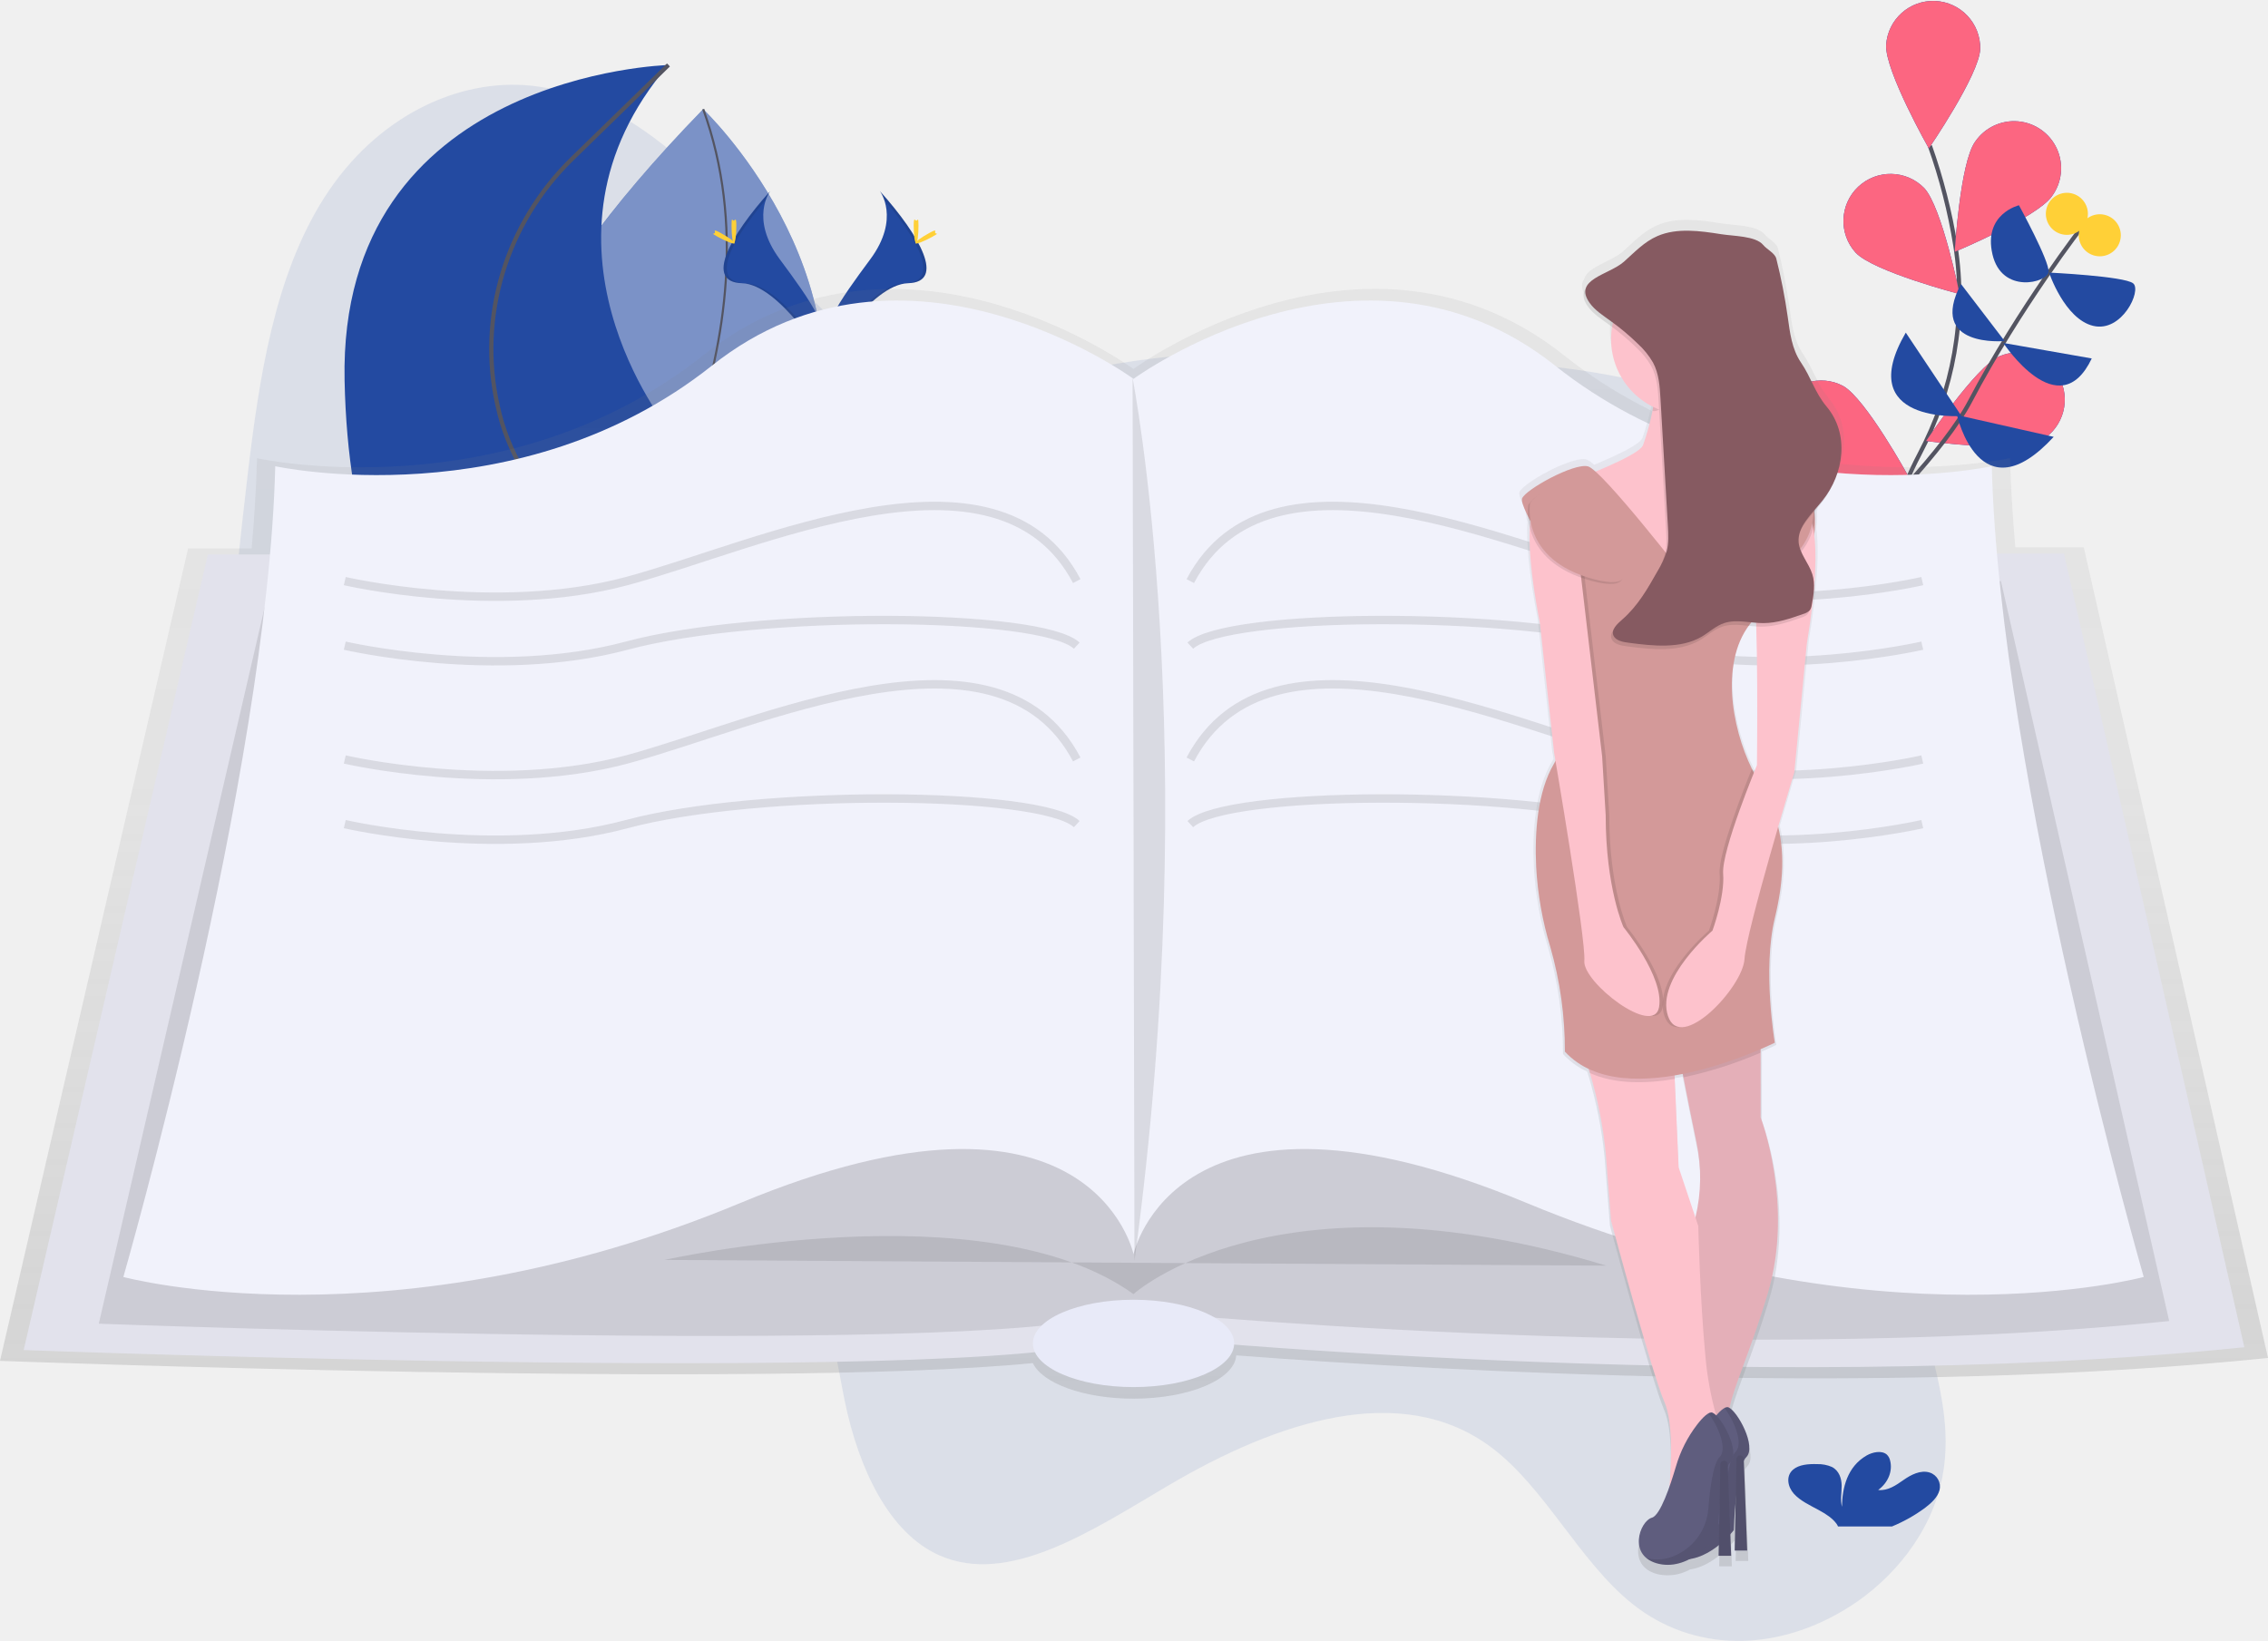
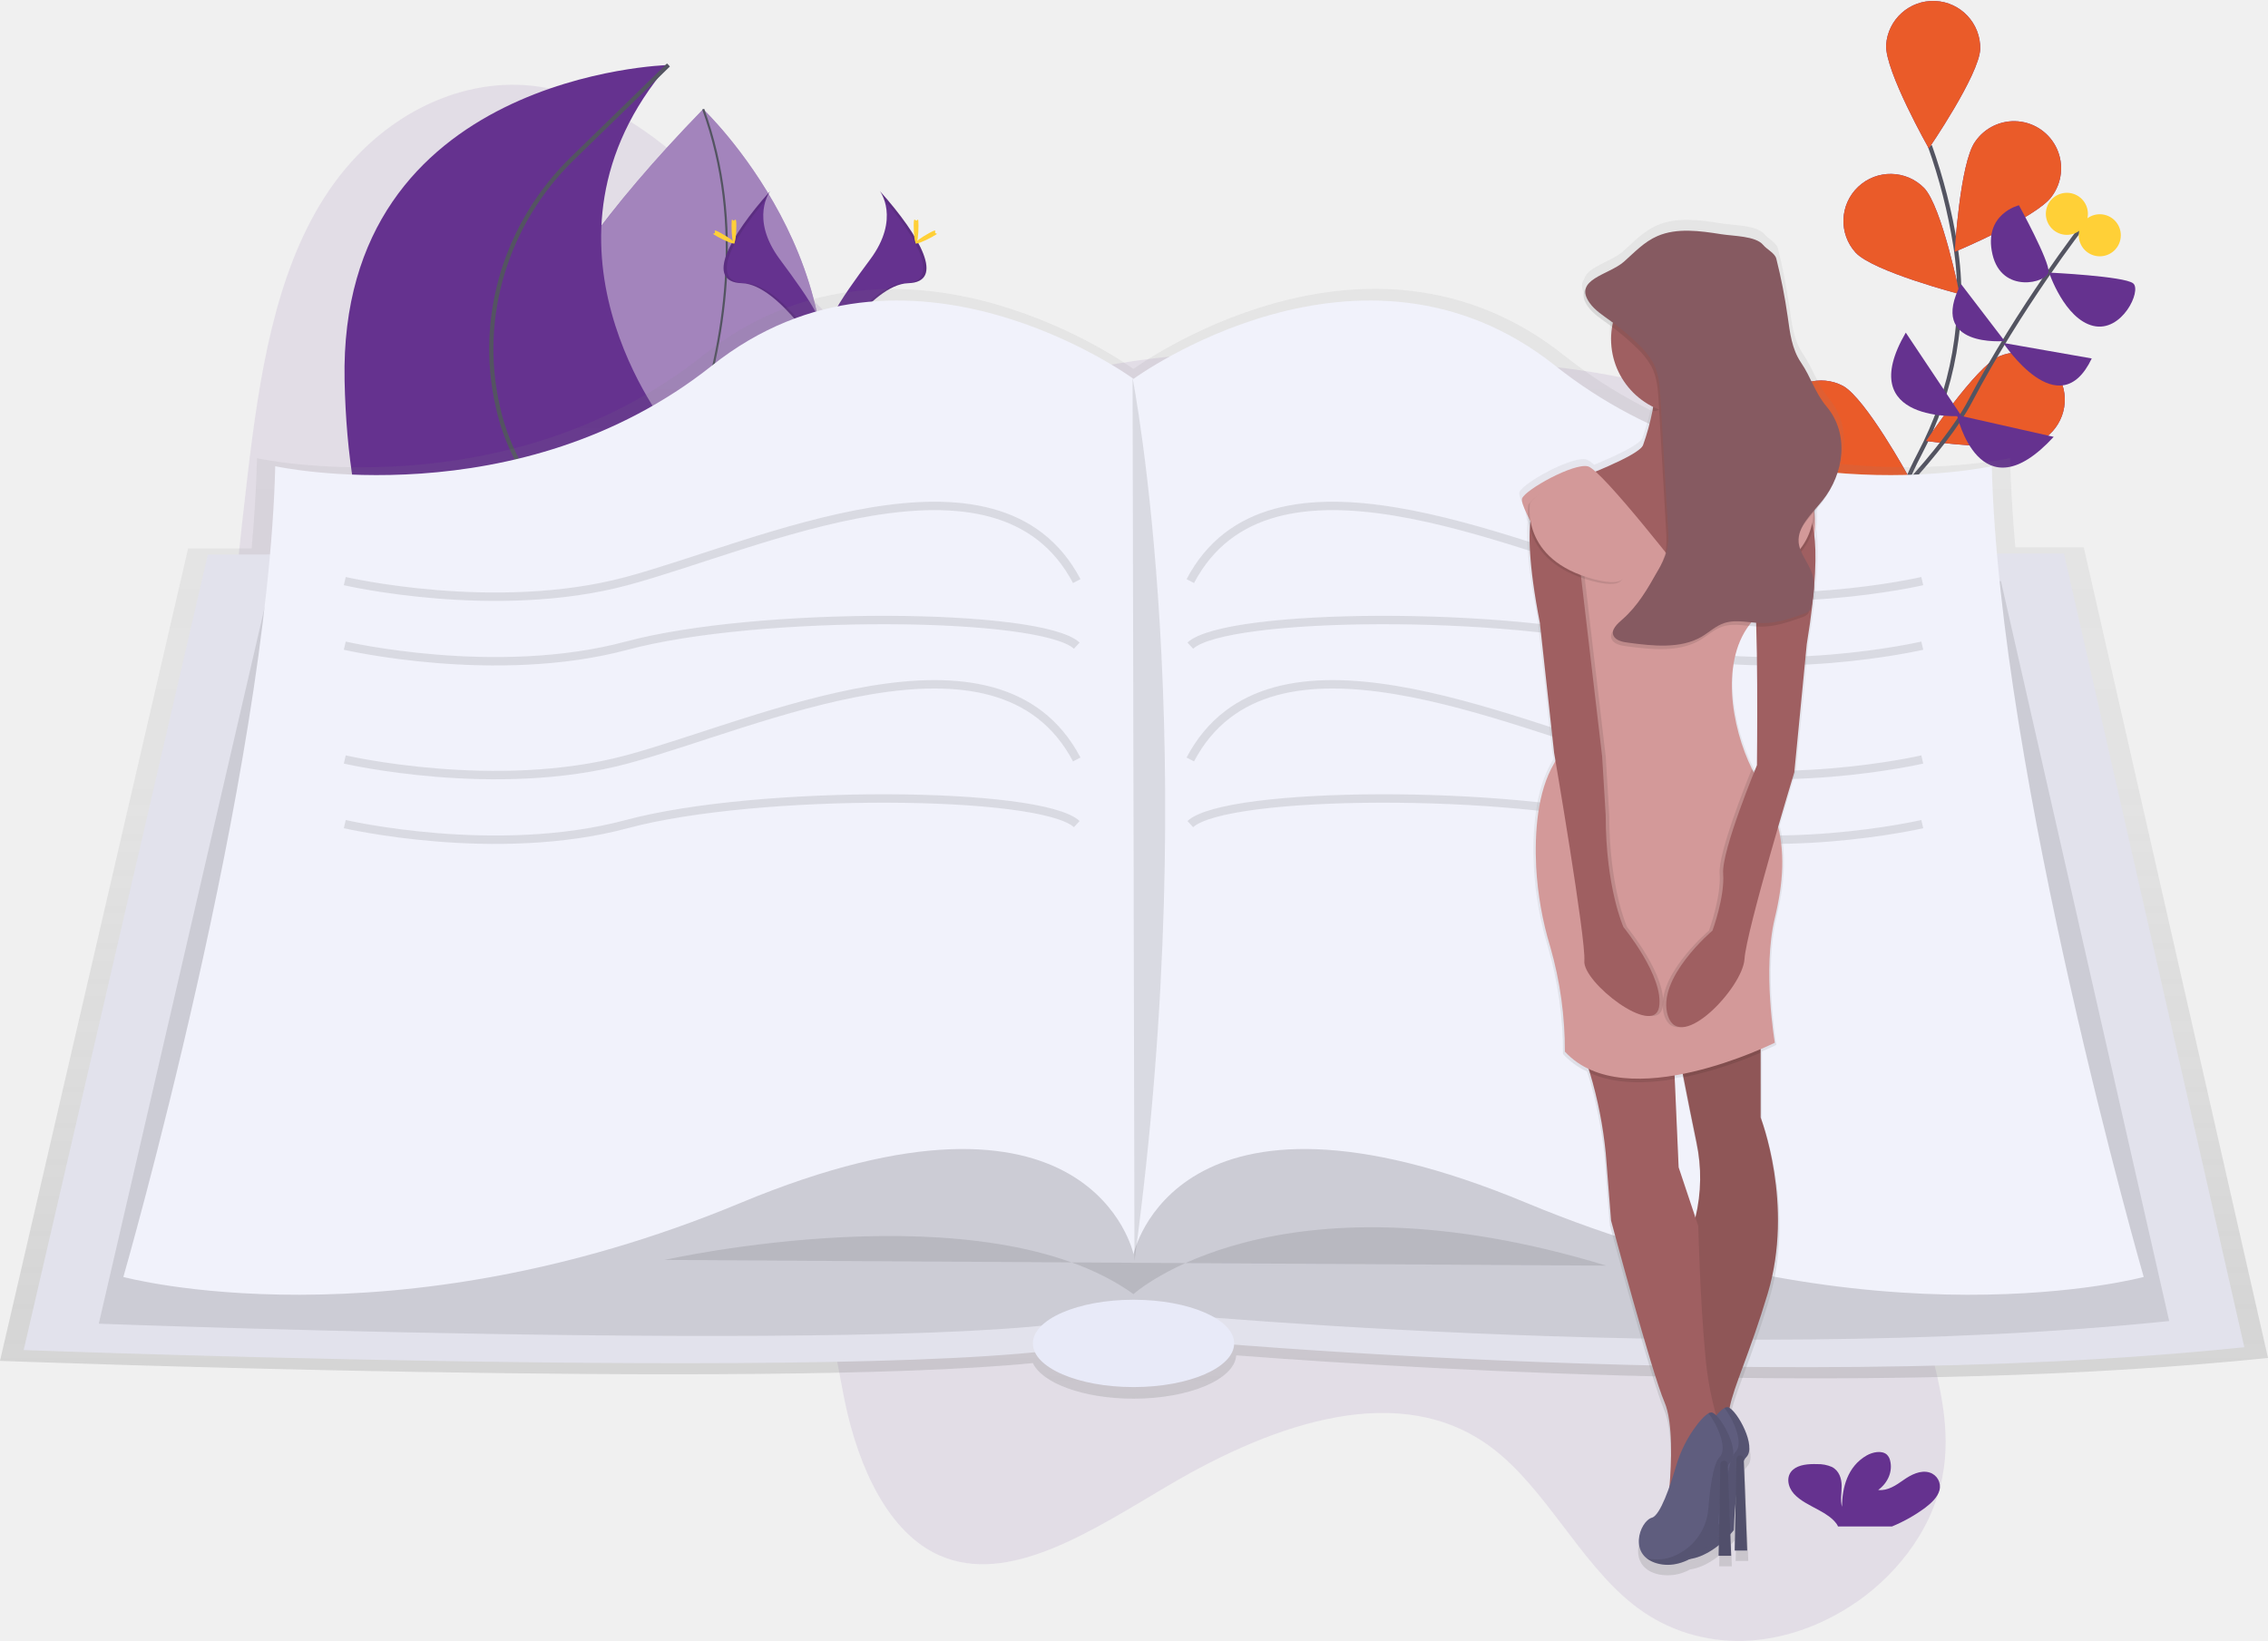
<svg xmlns="http://www.w3.org/2000/svg" xmlns:xlink="http://www.w3.org/1999/xlink" id="8d45fc85-8f50-4d13-8ede-4efe67a9dde5" data-name="Layer 1" width="1078.5" height="780.36" viewBox="0 0 1078.5 780.36">
  <defs>
    <linearGradient id="cb20406f-0184-40ae-b4eb-eddd07e14298" x1="600" y1="724.97" x2="600" y2="197.23" gradientUnits="userSpaceOnUse">
      <stop offset="0" stop-color="gray" stop-opacity="0.25" />
      <stop offset="0.54" stop-color="gray" stop-opacity="0.12" />
      <stop offset="1" stop-color="gray" stop-opacity="0.1" />
    </linearGradient>
    <linearGradient id="bd5348f2-d6e7-4b10-83c1-a84cbaf770d6" x1="906.56" y1="809.07" x2="906.56" y2="164.43" gradientTransform="matrix(-1, 0, 0, 1, 1767, 0)" xlink:href="#cb20406f-0184-40ae-b4eb-eddd07e14298" />
  </defs>
-   <path d="M991.68,507.48C957.58,563.25,963.61,639,978.22,698.73c4.89,20,10.54,41.09,6.19,63.5-5.32,27.4-24.38,49-43.63,61.36-35.1,22.55-75.06,22.09-104-1.19-25.05-20.12-41.45-55.32-67-74.35-42.81-31.85-101.77-12.18-153.06,18-36.29,21.34-76.23,48.35-109.6,33.3-23.48-10.59-38-40.69-44.73-73.49-3.24-15.83-5.16-33.13-12.69-45.18-4.48-7.16-10.66-11.94-17.07-15.85-58.51-35.67-138-5.3-194.39-45.73-38.09-27.31-59.58-83.94-66.45-144.57S171,348.95,178.58,285c5.42-45.44,12.7-94.1,36.34-131.15,25-39.19,64.24-56.81,98.26-53.3s63.48,25.34,88.84,52c31.7,33.32,60.22,75.93,101.38,86.54,28,7.23,58.72-1.41,88.55-6.35,49.87-8.26,99-6.16,147.76-3.35,46.69,2.69,93.67,6.11,137.12,22.63,30.75,11.69,54.28,36.2,82.95,52.08,18.69,10.35,39.82,11.58,57.22,25.42,21.43,17,39.9,48.6,31.12,88.61C1039.77,456.18,1009.77,477.89,991.68,507.48Z" transform="translate(-60.75 -59.82)" fill="#234aa1" opacity="0.1" />
-   <path d="M355.05,337.12s-147.14-32.9,40.08-225.39c0,0,80.7,76.49,51.1,171.57-11.9,38.23-50.2,61.83-89,54.27Z" transform="translate(-60.75 -59.82)" fill="#234aa1" />
+   <path d="M991.68,507.48C957.58,563.25,963.61,639,978.22,698.73c4.89,20,10.54,41.09,6.19,63.5-5.32,27.4-24.38,49-43.63,61.36-35.1,22.55-75.06,22.09-104-1.19-25.05-20.12-41.45-55.32-67-74.35-42.81-31.85-101.77-12.18-153.06,18-36.29,21.34-76.23,48.35-109.6,33.3-23.48-10.59-38-40.69-44.73-73.49-3.24-15.83-5.16-33.13-12.69-45.18-4.48-7.16-10.66-11.94-17.07-15.85-58.51-35.67-138-5.3-194.39-45.73-38.09-27.31-59.58-83.94-66.45-144.57S171,348.95,178.58,285c5.42-45.44,12.7-94.1,36.34-131.15,25-39.19,64.24-56.81,98.26-53.3s63.48,25.34,88.84,52c31.7,33.32,60.22,75.93,101.38,86.54,28,7.23,58.72-1.41,88.55-6.35,49.87-8.26,99-6.16,147.76-3.35,46.69,2.69,93.67,6.11,137.12,22.63,30.75,11.69,54.28,36.2,82.95,52.08,18.69,10.35,39.82,11.58,57.22,25.42,21.43,17,39.9,48.6,31.12,88.61C1039.77,456.18,1009.77,477.89,991.68,507.48Z" transform="translate(-60.75 -59.82)" fill="#65328f" opacity="0.1" />
+   <path d="M355.05,337.12s-147.14-32.9,40.08-225.39c0,0,80.7,76.49,51.1,171.57-11.9,38.23-50.2,61.83-89,54.27Z" transform="translate(-60.75 -59.82)" fill="#65328f" />
  <path d="M355.05,337.12c-3.23-.72-144-36.15,40.08-225.39,0,0,80.7,76.49,51.1,171.57-11.9,38.23-50.2,61.83-89,54.27Z" transform="translate(-60.75 -59.82)" fill="#fff" opacity="0.4" />
  <path d="M357,338.22s77.72-117.08,38.15-226.48" transform="translate(-60.75 -59.82)" fill="none" stroke="#535461" stroke-miterlimit="10" />
  <path d="M960.36,450.81S935,348.7,973.43,276c16.14-30.51,22.55-65.27,17.16-99.36a268.09,268.09,0,0,0-12.14-47.5" transform="translate(-60.75 -59.82)" fill="none" stroke="#535461" stroke-miterlimit="10" stroke-width="2" />
-   <path d="M1002.4,83.18c-.53,12.36-24.44,47.23-24.44,47.23s-20.84-36.79-20.31-49.15a22.4,22.4,0,0,1,44.75,1.92Z" transform="translate(-60.75 -59.82)" fill="#234aa1" />
-   <path d="M1036.46,153.21c-7.16,10.09-46.19,26.37-46.19,26.37s2.5-42.21,9.66-52.3a22.4,22.4,0,1,1,36.52,25.93Z" transform="translate(-60.75 -59.82)" fill="#234aa1" />
-   <path d="M1029.83,270.11c-11.27,5.09-53.18-.55-53.18-.55s23.47-35.17,34.74-40.27a22.4,22.4,0,0,1,18.44,40.82Z" transform="translate(-60.75 -59.82)" fill="#234aa1" />
-   <path d="M1004.9,357.43c-10.25,6.92-52.51,8.44-52.51,8.44s17.19-38.63,27.44-45.56a22.4,22.4,0,0,1,25.07,37.12Z" transform="translate(-60.75 -59.82)" fill="#234aa1" />
-   <path d="M943.19,180c8.49,9,49.41,19.68,49.41,19.68s-8.36-41.45-16.85-50.44A22.4,22.4,0,0,0,943.19,180Z" transform="translate(-60.75 -59.82)" fill="#234aa1" />
-   <path d="M915.33,282.45c10.8,6,53,4,53,4S948,249.39,937.19,243.36a22.4,22.4,0,0,0-21.86,39.09Z" transform="translate(-60.75 -59.82)" fill="#234aa1" />
-   <path d="M901.92,385.78c9.62,7.77,51.59,12.9,51.59,12.9s-13.82-40-23.44-47.74a22.4,22.4,0,0,0-28.15,34.84Z" transform="translate(-60.75 -59.82)" fill="#234aa1" />
-   <path d="M1002.4,83.18c-.53,12.36-24.44,47.23-24.44,47.23s-20.84-36.79-20.31-49.15a22.4,22.4,0,0,1,44.75,1.92Z" transform="translate(-60.75 -59.82)" fill="#fc6681" />
-   <path d="M1036.46,153.21c-7.16,10.09-46.19,26.37-46.19,26.37s2.5-42.21,9.66-52.3a22.4,22.4,0,1,1,36.52,25.93Z" transform="translate(-60.75 -59.82)" fill="#fc6681" />
-   <path d="M1029.83,270.11c-11.27,5.09-53.18-.55-53.18-.55s23.47-35.17,34.74-40.27a22.4,22.4,0,0,1,18.44,40.82Z" transform="translate(-60.75 -59.82)" fill="#fc6681" />
-   <path d="M1004.9,357.43c-10.25,6.92-52.51,8.44-52.51,8.44s17.19-38.63,27.44-45.56a22.4,22.4,0,0,1,25.07,37.12Z" transform="translate(-60.75 -59.82)" fill="#fc6681" />
-   <path d="M943.19,180c8.49,9,49.41,19.68,49.41,19.68s-8.36-41.45-16.85-50.44A22.4,22.4,0,0,0,943.19,180Z" transform="translate(-60.75 -59.82)" fill="#fc6681" />
-   <path d="M915.33,282.45c10.8,6,53,4,53,4S948,249.39,937.19,243.36a22.4,22.4,0,0,0-21.86,39.09Z" transform="translate(-60.75 -59.82)" fill="#fc6681" />
-   <path d="M901.92,385.78c9.62,7.77,51.59,12.9,51.59,12.9s-13.82-40-23.44-47.74a22.4,22.4,0,0,0-28.15,34.84Z" transform="translate(-60.75 -59.82)" fill="#fc6681" />
+   <path d="M1002.4,83.18c-.53,12.36-24.44,47.23-24.44,47.23s-20.84-36.79-20.31-49.15a22.4,22.4,0,0,1,44.75,1.92Z" transform="translate(-60.75 -59.82)" fill="#65328f" />
+   <path d="M1036.46,153.21c-7.16,10.09-46.19,26.37-46.19,26.37s2.5-42.21,9.66-52.3a22.4,22.4,0,1,1,36.52,25.93Z" transform="translate(-60.75 -59.82)" fill="#65328f" />
+   <path d="M1029.83,270.11c-11.27,5.09-53.18-.55-53.18-.55s23.47-35.17,34.74-40.27a22.4,22.4,0,0,1,18.44,40.82Z" transform="translate(-60.75 -59.82)" fill="#65328f" />
+   <path d="M1004.9,357.43c-10.25,6.92-52.51,8.44-52.51,8.44s17.19-38.63,27.44-45.56a22.4,22.4,0,0,1,25.07,37.12Z" transform="translate(-60.75 -59.82)" fill="#65328f" />
+   <path d="M943.19,180c8.49,9,49.41,19.68,49.41,19.68s-8.36-41.45-16.85-50.44A22.4,22.4,0,0,0,943.19,180Z" transform="translate(-60.75 -59.82)" fill="#65328f" />
+   <path d="M915.33,282.45c10.8,6,53,4,53,4S948,249.39,937.19,243.36a22.4,22.4,0,0,0-21.86,39.09Z" transform="translate(-60.75 -59.82)" fill="#65328f" />
+   <path d="M901.92,385.78c9.62,7.77,51.59,12.9,51.59,12.9s-13.82-40-23.44-47.74a22.4,22.4,0,0,0-28.15,34.84Z" transform="translate(-60.75 -59.82)" fill="#65328f" />
+   <path d="M1002.4,83.18c-.53,12.36-24.44,47.23-24.44,47.23s-20.84-36.79-20.31-49.15a22.4,22.4,0,0,1,44.75,1.92Z" transform="translate(-60.75 -59.82)" fill="#ea5b29" />
+   <path d="M1036.46,153.21c-7.16,10.09-46.19,26.37-46.19,26.37s2.5-42.21,9.66-52.3a22.4,22.4,0,1,1,36.52,25.93Z" transform="translate(-60.75 -59.82)" fill="#ea5b29" />
+   <path d="M1029.83,270.11c-11.27,5.09-53.18-.55-53.18-.55s23.47-35.17,34.74-40.27a22.4,22.4,0,0,1,18.44,40.82Z" transform="translate(-60.75 -59.82)" fill="#ea5b29" />
+   <path d="M1004.9,357.43c-10.25,6.92-52.51,8.44-52.51,8.44s17.19-38.63,27.44-45.56a22.4,22.4,0,0,1,25.07,37.12Z" transform="translate(-60.75 -59.82)" fill="#ea5b29" />
+   <path d="M943.19,180c8.49,9,49.41,19.68,49.41,19.68s-8.36-41.45-16.85-50.44A22.4,22.4,0,0,0,943.19,180Z" transform="translate(-60.75 -59.82)" fill="#ea5b29" />
+   <path d="M915.33,282.45c10.8,6,53,4,53,4S948,249.39,937.19,243.36a22.4,22.4,0,0,0-21.86,39.09Z" transform="translate(-60.75 -59.82)" fill="#ea5b29" />
+   <path d="M901.92,385.78c9.62,7.77,51.59,12.9,51.59,12.9s-13.82-40-23.44-47.74a22.4,22.4,0,0,0-28.15,34.84Z" transform="translate(-60.75 -59.82)" fill="#ea5b29" />
  <path d="M867.52,384.86s106.36-89.13,130-134.08,53.77-83.67,53.77-83.67" transform="translate(-60.75 -59.82)" fill="none" stroke="#535461" stroke-miterlimit="10" stroke-width="2" />
-   <path d="M1037.34,267.57l-46-10.38S1002.18,305.73,1037.34,267.57Z" transform="translate(-60.75 -59.82)" fill="#234aa1" />
-   <path d="M967,218l26.48,39.66S941.74,261.42,967,218Z" transform="translate(-60.75 -59.82)" fill="#234aa1" />
-   <path d="M1055.44,230.29l-42.06-7.38S1039.81,263.1,1055.44,230.29Z" transform="translate(-60.75 -59.82)" fill="#234aa1" />
-   <path d="M993.24,194.86,1014,222S977.25,225.46,993.24,194.86Z" transform="translate(-60.75 -59.82)" fill="#234aa1" />
-   <path d="M1035.14,189.45s35.85,1.71,40,5.13-5.34,23.48-19,20.21S1035.14,189.45,1035.14,189.45Z" transform="translate(-60.75 -59.82)" fill="#234aa1" />
-   <path d="M1020.82,157.44s14.63,26.66,14.08,31.73-22.29,10.77-26.69-8.45S1020.82,157.44,1020.82,157.44Z" transform="translate(-60.75 -59.82)" fill="#234aa1" />
+   <path d="M1037.34,267.57l-46-10.38S1002.18,305.73,1037.34,267.57Z" transform="translate(-60.75 -59.82)" fill="#65328f" />
+   <path d="M967,218l26.48,39.66S941.74,261.42,967,218Z" transform="translate(-60.75 -59.82)" fill="#65328f" />
+   <path d="M1055.44,230.29l-42.06-7.38S1039.81,263.1,1055.44,230.29Z" transform="translate(-60.75 -59.82)" fill="#65328f" />
+   <path d="M993.24,194.86,1014,222S977.25,225.46,993.24,194.86Z" transform="translate(-60.75 -59.82)" fill="#65328f" />
+   <path d="M1035.14,189.45s35.85,1.71,40,5.13-5.34,23.48-19,20.21S1035.14,189.45,1035.14,189.45Z" transform="translate(-60.75 -59.82)" fill="#65328f" />
+   <path d="M1020.82,157.44s14.63,26.66,14.08,31.73-22.29,10.77-26.69-8.45S1020.82,157.44,1020.82,157.44Z" transform="translate(-60.75 -59.82)" fill="#65328f" />
  <circle cx="1059.3" cy="171.73" r="10" transform="translate(515.02 1069.93) rotate(-72.43)" fill="#ffd037" />
  <circle cx="1043.65" cy="161.53" r="10" transform="translate(513.82 1047.89) rotate(-72.43)" fill="#ffd037" />
-   <path d="M389.61,407.74s43-32-11-144c0,0-72-89,0-173,0,0-157,4-154,150s78.5,167,78.5,167Z" transform="translate(-60.75 -59.82)" fill="#234aa1" />
+   <path d="M389.61,407.74s43-32-11-144c0,0-72-89,0-173,0,0-157,4-154,150s78.5,167,78.5,167Z" transform="translate(-60.75 -59.82)" fill="#65328f" />
  <path d="M349.45,407.74s-10.83-77-39.83-124A100.81,100.81,0,0,1,297.43,253c-9.69-42.63,4.13-87.21,35.44-117.72l45.75-44.57" transform="translate(-60.75 -59.82)" fill="none" stroke="#535461" stroke-miterlimit="10" stroke-width="2" />
-   <path d="M479.16,150.69s9.88,12.92-4.56,32.42-26.34,36-21.53,48.12c0,0,21.78-36.22,39.51-36.73S498.66,172.47,479.16,150.69Z" transform="translate(-60.75 -59.82)" fill="#234aa1" />
+   <path d="M479.16,150.69s9.88,12.92-4.56,32.42-26.34,36-21.53,48.12c0,0,21.78-36.22,39.51-36.73S498.66,172.47,479.16,150.69Z" transform="translate(-60.75 -59.82)" fill="#65328f" />
  <path d="M479.16,150.69a16,16,0,0,1,2,4.05c17.3,20.32,26.51,39.29,9.89,39.77-15.49.44-34.07,28.14-38.52,35.13a15,15,0,0,0,.53,1.59s21.78-36.22,39.51-36.73S498.66,172.47,479.16,150.69Z" transform="translate(-60.75 -59.82)" opacity="0.1" />
  <path d="M497.52,167.15c0,4.55-.51,8.23-1.14,8.23s-1.14-3.69-1.14-8.23.64-2.41,1.27-2.41S497.52,162.61,497.52,167.15Z" transform="translate(-60.75 -59.82)" fill="#ffd037" />
  <path d="M503.82,172.58c-4,2.18-7.47,3.49-7.77,2.94s2.69-2.76,6.68-4.94,2.42-.59,2.72,0S507.81,170.4,503.82,172.58Z" transform="translate(-60.75 -59.82)" fill="#ffd037" />
-   <path d="M427,150.69s-9.88,12.92,4.56,32.42,26.34,36,21.53,48.12c0,0-21.78-36.22-39.51-36.73S407.48,172.47,427,150.69Z" transform="translate(-60.75 -59.82)" fill="#234aa1" />
+   <path d="M427,150.69s-9.88,12.92,4.56,32.42,26.34,36,21.53,48.12c0,0-21.78-36.22-39.51-36.73S407.48,172.47,427,150.69Z" transform="translate(-60.75 -59.82)" fill="#65328f" />
  <path d="M427,150.69a16,16,0,0,0-2,4.05c-17.3,20.32-26.51,39.29-9.89,39.77,15.49.44,34.07,28.14,38.52,35.13a15,15,0,0,1-.53,1.59S431.29,195,413.56,194.51,407.48,172.47,427,150.69Z" transform="translate(-60.75 -59.82)" opacity="0.1" />
  <path d="M408.62,167.15c0,4.55.51,8.23,1.14,8.23s1.14-3.69,1.14-8.23-.64-2.41-1.27-2.41S408.62,162.61,408.62,167.15Z" transform="translate(-60.75 -59.82)" fill="#ffd037" />
  <path d="M402.32,172.58c4,2.18,7.47,3.49,7.77,2.94s-2.69-2.76-6.68-4.94-2.42-.59-2.72,0S398.33,170.4,402.32,172.58Z" transform="translate(-60.75 -59.82)" fill="#ffd037" />
  <path d="M1139.25,705.61l-87.61-385.48-32.55,0c-1.3-14.73-2.17-29-2.5-42.44,0,0-118,25.82-212.1-48.88s-204.73,6.46-204.73,6.46l-.43-.31,0-.15V235c-7.68-5.44-113.66-78.07-204.27-6.13-94.06,74.7-212.1,48.88-212.1,48.88-.33,13.61-1.21,28-2.54,42.87l-30.2,0L60.75,707s363.7,13.62,491.15,1.06c4.57,9.66,24.27,16.92,47.87,16.92,26.52,0,48.09-9.17,48.84-20.6C747.82,711.93,961.3,724,1139.25,705.61Z" transform="translate(-60.75 -59.82)" fill="url(#cb20406f-0184-40ae-b4eb-eddd07e14298)" />
  <path d="M159.59,323.52,72,701.86s482.17,18.06,521-7.22c0,0,299.33,30.25,535,5.87l-85.78-377.43Z" transform="translate(-60.75 -59.82)" fill="#e2e2ec" />
  <path d="M189.39,336.59,107.73,689.32s449.54,16.84,485.74-6.73c0,0,279.07,28.2,498.79,5.47l-80-351.89Z" transform="translate(-60.75 -59.82)" opacity="0.1" />
  <path d="M1007.91,281.54s-115.58,25.28-207.68-47.86S599.77,240,599.77,240s-108.35-79.46-200.45-6.32-207.68,47.86-207.68,47.86C188,428.72,119.41,667.1,119.41,667.1s126.41,34.31,293.46-35.21,186.91,24.38,186.91,24.38,19.86-93.91,186.91-24.38,293.46,35.21,293.46,35.21S1011.52,428.72,1007.91,281.54Z" transform="translate(-60.75 -59.82)" fill="#f1f2fb" />
  <path d="M376.75,659s152.6-34.31,223,16.25c0,0,67.72-61.4,224.83-13.54" transform="translate(-60.75 -59.82)" opacity="0.1" />
  <ellipse cx="539.02" cy="638.88" rx="47.86" ry="20.77" fill="#e8eaf8" />
  <path d="M599.32,239.55s34.31,174.27.9,419.87" transform="translate(-60.75 -59.82)" opacity="0.1" />
  <path d="M224.7,336.17s71.87,16.7,134.08,0,176.43-71.33,214,0" transform="translate(-60.75 -59.82)" fill="none" stroke="#000" stroke-miterlimit="10" stroke-width="4" opacity="0.1" />
  <path d="M224.7,366.87s71.87,16.7,134.08,0,196.91-15.8,214,0" transform="translate(-60.75 -59.82)" fill="none" stroke="#000" stroke-miterlimit="10" stroke-width="4" opacity="0.1" />
  <path d="M224.7,421s71.87,16.7,134.08,0,176.43-71.33,214,0" transform="translate(-60.75 -59.82)" fill="none" stroke="#000" stroke-miterlimit="10" stroke-width="4" opacity="0.1" />
  <path d="M224.7,451.74s71.87,16.7,134.08,0,196.91-15.8,214,0" transform="translate(-60.75 -59.82)" fill="none" stroke="#000" stroke-miterlimit="10" stroke-width="4" opacity="0.1" />
  <path d="M974.85,336.17s-71.87,16.7-134.08,0-176.43-71.33-214,0" transform="translate(-60.75 -59.82)" fill="none" stroke="#000" stroke-miterlimit="10" stroke-width="4" opacity="0.1" />
  <path d="M974.85,366.87s-71.87,16.7-134.08,0-196.91-15.8-214,0" transform="translate(-60.75 -59.82)" fill="none" stroke="#000" stroke-miterlimit="10" stroke-width="4" opacity="0.1" />
  <path d="M974.85,421s-71.87,16.7-134.08,0-176.43-71.33-214,0" transform="translate(-60.75 -59.82)" fill="none" stroke="#000" stroke-miterlimit="10" stroke-width="4" opacity="0.1" />
  <path d="M974.85,451.74s-71.87,16.7-134.08,0-196.91-15.8-214,0" transform="translate(-60.75 -59.82)" fill="none" stroke="#000" stroke-miterlimit="10" stroke-width="4" opacity="0.1" />
-   <path d="M976.31,776.79c3-2.29,5.85-5,6.72-8.27a7,7,0,0,0-4.69-8.42c-4.31-1.34-8.91,1.09-12.41,3.55s-7.49,5.27-12.06,4.75c4.73-3.42,7-9,5.68-14a5.43,5.43,0,0,0-1.58-2.85c-2.39-2.09-6.73-1.19-9.59.45-9.11,5.23-11.65,15.32-11.7,24.41-.92-3.28-.14-6.69-.17-10.06s-1.15-7.09-4.63-8.9a16.55,16.55,0,0,0-7.06-1.35c-4.09-.12-8.66.21-11.45,2.66-3.47,3-2.57,8.13.45,11.47s7.62,5.44,11.85,7.75c3.23,1.76,6.49,3.81,8.47,6.59a6,6,0,0,1,.63,1.18h25.67A73.8,73.8,0,0,0,976.31,776.79Z" transform="translate(-60.75 -59.82)" fill="#234aa1" />
+   <path d="M976.31,776.79c3-2.29,5.85-5,6.72-8.27a7,7,0,0,0-4.69-8.42c-4.31-1.34-8.91,1.09-12.41,3.55s-7.49,5.27-12.06,4.75c4.73-3.42,7-9,5.68-14a5.43,5.43,0,0,0-1.58-2.85c-2.39-2.09-6.73-1.19-9.59.45-9.11,5.23-11.65,15.32-11.7,24.41-.92-3.28-.14-6.69-.17-10.06s-1.15-7.09-4.63-8.9a16.55,16.55,0,0,0-7.06-1.35c-4.09-.12-8.66.21-11.45,2.66-3.47,3-2.57,8.13.45,11.47s7.62,5.44,11.85,7.75c3.23,1.76,6.49,3.81,8.47,6.59a6,6,0,0,1,.63,1.18h25.67A73.8,73.8,0,0,0,976.31,776.79Z" transform="translate(-60.75 -59.82)" fill="#65328f" />
  <path d="M798.82,416.69s.25,1.44.67,4c-.22.4-.44.8-.67,1.19-8.2,13.8-9.46,33.68-8.69,50A163.6,163.6,0,0,0,797,510.68a181.36,181.36,0,0,1,7,50.4,36.64,36.64,0,0,0,11.48,8.36c.22.67.45,1.35.65,2a204.43,204.43,0,0,1,7.63,38.61l2.58,32.66s19.77,73.92,25.78,87.67c4.28,9.78,3.34,30,2.44,40.84-2.57,7.29-5.7,14.24-8.46,15-5,1.42-10,13.46-2.72,19.51h0a11.6,11.6,0,0,0,1.75,1.2l.29.16.53.27.78.35.4.15.83.28.36.11c.39.11.79.22,1.22.32a21.83,21.83,0,0,0,14.84-2.35c5.48-.82,10.35-3.76,14-6.73l-.1,5.21h6L884,794.29c1.08-1.21,1.68-2,1.68-2s.18-6.29.87-13.61l-.44,23.49h6l-1.62-43.35a6.92,6.92,0,0,1,1.19-1.77c5-5-3.64-21.13-8.11-23.82,2-10.6,9.63-25.91,18.43-55.26,12.89-43-3.44-85.09-3.44-85.09v-33c4.33-1.86,6.88-3.13,6.88-3.13s-6-35.24,0-60.16c3.89-16.11,4.9-30.42,1.65-44.11,4.32-14.88,7.81-26.37,7.81-26.37l6-61.88c1.53-9.29,2.56-17.24,3.22-24,.11-.84.19-1.69.23-2.53,1.1-12.59.86-21,.14-26.5a42.1,42.1,0,0,0,.36-7.61,30.05,30.05,0,0,0,.16-3.93c.86-1,1.7-2,2.5-3a43.09,43.09,0,0,0,5.39-8.6c6.61-12.47,6.8-27.7-2.43-38.69-5.68-6.77-7.45-14.06-12.36-21.27-4.49-6.6-5.34-14.51-6.42-22.11a270.73,270.73,0,0,0-5.5-28.07c-.69-2.72-4.47-4.39-6.35-6.65-3.63-4.37-14.23-4.22-20.34-5.19-10.26-1.63-21.37-3.15-30.71.88-6.5,2.81-11.17,7.92-16.25,12.43-5.47,4.85-16.67,7.19-18.41,13-1.55,2.22-1.63,5,1,8.72,2.54,3.58,6.54,6.14,10.27,8.82.48.34.93.7,1.4,1a36.52,36.52,0,0,0,19.85,38.64c-.1.65-.21,1.29-.33,1.92A115.82,115.82,0,0,1,841.8,268c-1.11,3.32-13.95,9.12-23,12.84a11.5,11.5,0,0,0-3.67-2.53c-6.88-1.72-30.08,11.17-31.8,15.47-.48,1.2.78,4.52,2.83,8.7a31,31,0,0,0,.93,5.64c-.51,8.8.41,23,4.84,45.83Zm96.5,9.67c-.32-.61-.65-1.23-1-1.87-9.55-19.31-15.22-50.53-1.54-69.15,1.22.13,2.44.25,3.66.33.81,25.34.34,67,.34,67S896.24,424.07,895.32,426.36ZM861.23,573.54c1.94,9.75,4.22,21.08,6.35,31.38a82.52,82.52,0,0,1-.5,36.32L859,617l-1.88-42.65L857,572.6q1.95-.33,3.87-.71Z" transform="translate(-60.75 -59.82)" fill="url(#bd5348f2-d6e7-4b10-83c1-a84cbaf770d6)" />
-   <path d="M867.47,603.06a81.22,81.22,0,0,1-.49,35.75,46.25,46.25,0,0,1-2,6.55l2.28,92.7.26,10.51a52.9,52.9,0,0,0,6.4.94,29.07,29.07,0,0,0,6,0c2-.25,3.76-.85,4.7-2s1.14-3-.19-5.69a16.92,16.92,0,0,1-1.63-9.55c.08-.92.23-1.89.41-2.89,2-10.43,9.47-25.51,18.14-54.39,12.69-42.3-3.38-83.75-3.38-83.75V552.3l-41.45-4.23s2,10.48,4.75,24.1C863.13,581.77,865.37,592.92,867.47,603.06Z" transform="translate(-60.75 -59.82)" fill="#fdc2cc" />
+   <path d="M867.47,603.06a81.22,81.22,0,0,1-.49,35.75,46.25,46.25,0,0,1-2,6.55l2.28,92.7.26,10.51a52.9,52.9,0,0,0,6.4.94,29.07,29.07,0,0,0,6,0c2-.25,3.76-.85,4.7-2s1.14-3-.19-5.69a16.92,16.92,0,0,1-1.63-9.55c.08-.92.23-1.89.41-2.89,2-10.43,9.47-25.51,18.14-54.39,12.69-42.3-3.38-83.75-3.38-83.75V552.3l-41.45-4.23s2,10.48,4.75,24.1C863.13,581.77,865.37,592.92,867.47,603.06Z" transform="translate(-60.75 -59.82)" fill="#9f5f61" />
  <path d="M867.47,603.06a81.22,81.22,0,0,1-.49,35.75,46.25,46.25,0,0,1-2,6.55l2.28,92.7.26,10.51a52.9,52.9,0,0,0,6.4.94,29.07,29.07,0,0,0,6,0c2-.25,3.76-.85,4.7-2s1.14-3-.19-5.69a16.92,16.92,0,0,1-1.63-9.55c.08-.92.23-1.89.41-2.89,2-10.43,9.47-25.51,18.14-54.39,12.69-42.3-3.38-83.75-3.38-83.75V552.3l-41.45-4.23s2,10.48,4.75,24.1C863.13,581.77,865.37,592.92,867.47,603.06Z" transform="translate(-60.75 -59.82)" opacity="0.1" />
-   <path d="M809.94,552.3a127,127,0,0,1,6.87,17.83,201.21,201.21,0,0,1,7.51,38l2.54,32.15s19.46,72.75,25.38,86.29c4.21,9.63,3.29,29.53,2.4,40.22-.36,4.34-.71,7.16-.71,7.16l8.63-10.57,11.31-13.87,5.16-6.33,1.13-1.38a52,52,0,0,1-3.3-8.83s0,0,0,0a150.93,150.93,0,0,1-5.15-28.35c-2.54-26.22-3.38-61.76-3.38-61.76l-1.34-4-8-23.91-1.85-42-.69-15.55Z" transform="translate(-60.75 -59.82)" fill="#fdc2cc" />
+   <path d="M809.94,552.3a127,127,0,0,1,6.87,17.83,201.21,201.21,0,0,1,7.51,38l2.54,32.15s19.46,72.75,25.38,86.29c4.21,9.63,3.29,29.53,2.4,40.22-.36,4.34-.71,7.16-.71,7.16l8.63-10.57,11.31-13.87,5.16-6.33,1.13-1.38a52,52,0,0,1-3.3-8.83s0,0,0,0a150.93,150.93,0,0,1-5.15-28.35c-2.54-26.22-3.38-61.76-3.38-61.76l-1.34-4-8-23.91-1.85-42-.69-15.55Z" transform="translate(-60.75 -59.82)" fill="#9f5f61" />
  <path d="M875.38,734.79a60.2,60.2,0,0,0-10.06,19.89c-2.69,9.15-7.42,23.21-11.39,24.34-5.92,1.69-11.84,18.61,3.38,22s27.92-13.54,27.92-13.54.85-29.61,5.92-34.68-4.23-22-8.46-23.69C881,728.42,878.14,731.22,875.38,734.79Z" transform="translate(-60.75 -59.82)" fill="#5f5d7e" />
  <path d="M852.24,798.48a20.37,20.37,0,0,0,11.88-1.08,26.55,26.55,0,0,0,16.62-22.81c.72-9.06,2.24-21.24,5.33-24.33,4-4-1-15.4-5.3-20.85a2.29,2.29,0,0,1,1.91-.3c4.23,1.69,13.54,18.61,8.46,23.69s-5.92,34.68-5.92,34.68S872.55,804.4,857.32,801a14,14,0,0,1-6.06-2.79C851.58,798.31,851.9,798.4,852.24,798.48Z" transform="translate(-60.75 -59.82)" opacity="0.1" />
  <path d="M889.95,753.51l1.63,43.7h-5.92l.82-43.67a1.68,1.68,0,0,1,1.74-1.59h0A1.68,1.68,0,0,1,889.95,753.51Z" transform="translate(-60.75 -59.82)" fill="#5f5d7e" />
  <path d="M889.95,753.51l1.63,43.7h-5.92l.82-43.67a1.68,1.68,0,0,1,1.74-1.59h0A1.68,1.68,0,0,1,889.95,753.51Z" transform="translate(-60.75 -59.82)" opacity="0.15" />
  <path d="M867.77,737.33a60.2,60.2,0,0,0-10.06,19.89c-2.69,9.15-7.42,23.21-11.39,24.34-5.92,1.69-11.84,18.61,3.38,22S877.62,790,877.62,790s.85-29.61,5.92-34.68-4.23-22-8.46-23.69C873.37,731,870.53,733.76,867.77,737.33Z" transform="translate(-60.75 -59.82)" fill="#5f5d7e" />
  <path d="M844.63,801a20.37,20.37,0,0,0,11.88-1.08,26.55,26.55,0,0,0,16.62-22.81c.72-9.06,2.24-21.24,5.33-24.33,4-4-1-15.4-5.3-20.85a2.29,2.29,0,0,1,1.91-.3c4.23,1.69,13.54,18.61,8.46,23.69S877.62,790,877.62,790s-12.69,16.92-27.92,13.54a14,14,0,0,1-6.06-2.79C844,800.85,844.29,800.94,844.63,801Z" transform="translate(-60.75 -59.82)" opacity="0.1" />
  <path d="M882.33,756l1.63,43.7H878l.82-43.67a1.68,1.68,0,0,1,1.74-1.59h0A1.68,1.68,0,0,1,882.33,756Z" transform="translate(-60.75 -59.82)" fill="#5f5d7e" />
  <path d="M882.33,756l1.63,43.7H878l.82-43.67a1.68,1.68,0,0,1,1.74-1.59h0A1.68,1.68,0,0,1,882.33,756Z" transform="translate(-60.75 -59.82)" opacity="0.15" />
-   <path d="M810.79,287.52l33.84,53.3,39.76,5.08s24.53-48.22,23.69-50.76-13.54-7.61-25.38-16.92S885.24,230,885.24,230l-38.91,3.38c.15.52.3,1,.41,1.58,1.55,6.57,1,13.86-.19,20.27a114,114,0,0,1-4.46,16.22C840.4,276.52,810.79,287.52,810.79,287.52Z" transform="translate(-60.75 -59.82)" fill="#fdc2cc" />
+   <path d="M810.79,287.52l33.84,53.3,39.76,5.08s24.53-48.22,23.69-50.76-13.54-7.61-25.38-16.92S885.24,230,885.24,230l-38.91,3.38c.15.52.3,1,.41,1.58,1.55,6.57,1,13.86-.19,20.27a114,114,0,0,1-4.46,16.22C840.4,276.52,810.79,287.52,810.79,287.52Z" transform="translate(-60.75 -59.82)" fill="#9f5f61" />
  <path d="M856.47,548.07s2,10.48,4.75,24.1a194.13,194.13,0,0,0,36.71-11.72V552.3Z" transform="translate(-60.75 -59.82)" opacity="0.1" />
  <path d="M809.94,552.3a127,127,0,0,1,6.87,17.83c11.77,5.31,26.41,5.16,40.34,2.79l-.69-15.55Z" transform="translate(-60.75 -59.82)" opacity="0.1" />
  <path d="M799.79,422.87c-8.07,13.59-9.31,33.14-8.55,49.26A161,161,0,0,0,798,510.31a178.5,178.5,0,0,1,6.9,49.61c28.76,31.3,99.82-4.23,99.82-4.23s-5.92-34.68,0-59.22c4.12-17.06,5-32.09.82-46.49a73.28,73.28,0,0,0-8.43-18.65c-1.12-1.78-2.21-3.75-3.26-5.86-9.8-19.82-15.46-52.38.3-70.34a32.86,32.86,0,0,1,5.5-5c13.74-9.95,20-21,22.64-30.35a40.81,40.81,0,0,0,1-17.87c-1.69-9.31-25.38-17.77-25.38-17.77.85,27.92-34.68,51.6-34.68,51.6s-40.61-52.45-47.37-54.14-29.61,11-31.3,15.23,18.61,35.53,18.61,35.53S815.87,395.8,799.79,422.87Z" transform="translate(-60.75 -59.82)" fill="#d39999" />
  <path d="M899.62,350.12c13.74-9.95,20-21,22.64-30.35-.66-14-4-16.17-4-16.17S890.31,330.66,892.85,340c.58,2.15,1,7.77,1.27,15.16A32.86,32.86,0,0,1,899.62,350.12Z" transform="translate(-60.75 -59.82)" opacity="0.1" />
  <path d="M852.24,543c5.92,17.77,35.53-13.54,36.38-27.07.54-8.66,10.09-42.61,16.89-65.94a73.28,73.28,0,0,0-8.43-18.65c-1.12-1.78-2.21-3.75-3.26-5.86-3.21,7.89-16.1,40.23-15.35,49.85.85,11-5.08,27.07-5.08,27.07S846.32,525.23,852.24,543Z" transform="translate(-60.75 -59.82)" opacity="0.1" />
-   <path d="M919.92,303.59s9.31,5.92,0,62.6L914,427.1s-22.84,75.29-23.69,88.83S859.86,560.76,853.93,543s21.15-40.61,21.15-40.61,5.92-16.07,5.08-27.07,16.07-51.6,16.07-51.6.85-74.44-1.69-83.75S919.92,303.59,919.92,303.59Z" transform="translate(-60.75 -59.82)" fill="#fdc2cc" />
+   <path d="M919.92,303.59s9.31,5.92,0,62.6L914,427.1s-22.84,75.29-23.69,88.83S859.86,560.76,853.93,543s21.15-40.61,21.15-40.61,5.92-16.07,5.08-27.07,16.07-51.6,16.07-51.6.85-74.44-1.69-83.75S919.92,303.59,919.92,303.59Z" transform="translate(-60.75 -59.82)" fill="#9f5f61" />
  <path d="M794.72,296.82s-11,2.54,0,59.22l6.77,61.76s15.23,88.83,14.38,99,33,36.38,35.53,22-16.92-38.07-16.92-38.07S826,482.09,826,447.4l-1.69-27.92L812.48,318.82Z" transform="translate(-60.75 -59.82)" opacity="0.1" />
-   <path d="M793,296.82s-11,2.54,0,59.22l6.77,61.76s15.23,88.83,14.38,99,33,36.38,35.53,22-16.92-38.07-16.92-38.07-8.46-18.61-8.46-53.3l-1.69-27.92L810.79,318.82Z" transform="translate(-60.75 -59.82)" fill="#fdc2cc" />
+   <path d="M793,296.82s-11,2.54,0,59.22l6.77,61.76s15.23,88.83,14.38,99,33,36.38,35.53,22-16.92-38.07-16.92-38.07-8.46-18.61-8.46-53.3l-1.69-27.92L810.79,318.82Z" transform="translate(-60.75 -59.82)" fill="#9f5f61" />
  <path d="M787.53,299.78s-5.08,27.07,30.45,36.38S813.75,304,813.75,304,800.22,283.71,787.53,299.78Z" transform="translate(-60.75 -59.82)" opacity="0.1" />
  <path d="M788.37,298.94S783.3,326,818.83,335.31s-4.23-32.15-4.23-32.15S801.06,282.86,788.37,298.94Z" transform="translate(-60.75 -59.82)" fill="#d39999" />
  <path d="M923.73,299.78s5.08,27.07-30.45,36.38S897.5,304,897.5,304,911,283.71,923.73,299.78Z" transform="translate(-60.75 -59.82)" opacity="0.1" />
  <path d="M922.88,298.94S928,326,892.43,335.31s4.23-32.15,4.23-32.15S910.19,282.86,922.88,298.94Z" transform="translate(-60.75 -59.82)" fill="#d39999" />
  <path d="M846.55,255.22c4.67,1.36,9.9-9.58,15.42-9.58,5.85,0,11.36,11.71,16.24,9.23a146.62,146.62,0,0,1,6.18-23.19L846.74,235C848.28,241.53,847.74,248.81,846.55,255.22Z" transform="translate(-60.75 -59.82)" opacity="0.1" />
-   <circle cx="802.07" cy="161.29" r="35.95" fill="#fdc2cc" />
+   <circle cx="802.07" cy="161.29" r="35.95" fill="#9f5f61" />
  <path d="M815.84,205.59c2.5,3.52,6.44,6,10.11,8.68A111.08,111.08,0,0,1,838.77,225a37.9,37.9,0,0,1,7.17,8.88c2.85,5.32,3.23,11.34,3.57,17.2L853,311.61c.23,4,.46,8.09-.56,12a41,41,0,0,1-4.33,9.48c-4.61,8.18-9.35,16.52-16.77,23-2.48,2.15-5.5,4.93-4.19,7.75,1.06,2.27,4.32,3,7.12,3.33,11.75,1.58,24.77,2.93,34.66-2.8,3.73-2.16,6.82-5.26,11-6.6,5.82-1.85,12.24.08,18.44.07,6.58,0,12.86-2.19,19-4.35a6.81,6.81,0,0,0,3.12-1.76,5.21,5.21,0,0,0,.89-2.39c.93-4.91,1.81-10,.29-14.81-1.65-5.21-6-9.72-6.49-15.1-.64-7.48,6.26-13.57,11.22-19.72,10.56-13.09,12.91-31.94,2.07-44.85-5.59-6.66-7.34-13.84-12.17-20.93-4.42-6.49-5.26-14.28-6.32-21.76a266.49,266.49,0,0,0-5.42-27.63c-.67-2.68-4.4-4.32-6.25-6.55-3.58-4.3-14-4.15-20-5.11-10.1-1.6-21-3.1-30.23.87-6.4,2.76-11,7.8-16,12.23C825,192.3,807.82,194.28,815.84,205.59Z" transform="translate(-60.75 -59.82)" opacity="0.1" />
  <path d="M816.69,203.9c2.5,3.52,6.44,6,10.11,8.68a111.08,111.08,0,0,1,12.82,10.75,37.9,37.9,0,0,1,7.17,8.88c2.85,5.32,3.23,11.34,3.57,17.2l3.52,60.51c.23,4,.46,8.09-.56,12a41,41,0,0,1-4.33,9.48c-4.61,8.18-9.35,16.52-16.77,23-2.48,2.15-5.5,4.93-4.19,7.75,1.06,2.27,4.32,3,7.12,3.33,11.75,1.58,24.77,2.93,34.66-2.8,3.73-2.16,6.82-5.26,11-6.6,5.82-1.85,12.24.08,18.44.07,6.58,0,12.86-2.19,19-4.35a6.81,6.81,0,0,0,3.12-1.76,5.21,5.21,0,0,0,.89-2.39c.93-4.91,1.81-10,.29-14.81-1.65-5.21-6-9.72-6.49-15.1-.64-7.48,6.26-13.57,11.22-19.72,10.56-13.09,12.91-31.94,2.07-44.85-5.59-6.66-7.34-13.84-12.17-20.93-4.42-6.49-5.26-14.28-6.32-21.76a266.49,266.49,0,0,0-5.42-27.63c-.67-2.68-4.4-4.32-6.25-6.55-3.58-4.3-14-4.15-20-5.11-10.1-1.6-21-3.1-30.23.87-6.4,2.76-11,7.8-16,12.23C825.8,190.61,808.67,192.59,816.69,203.9Z" transform="translate(-60.75 -59.82)" fill="#865a61" />
</svg>
